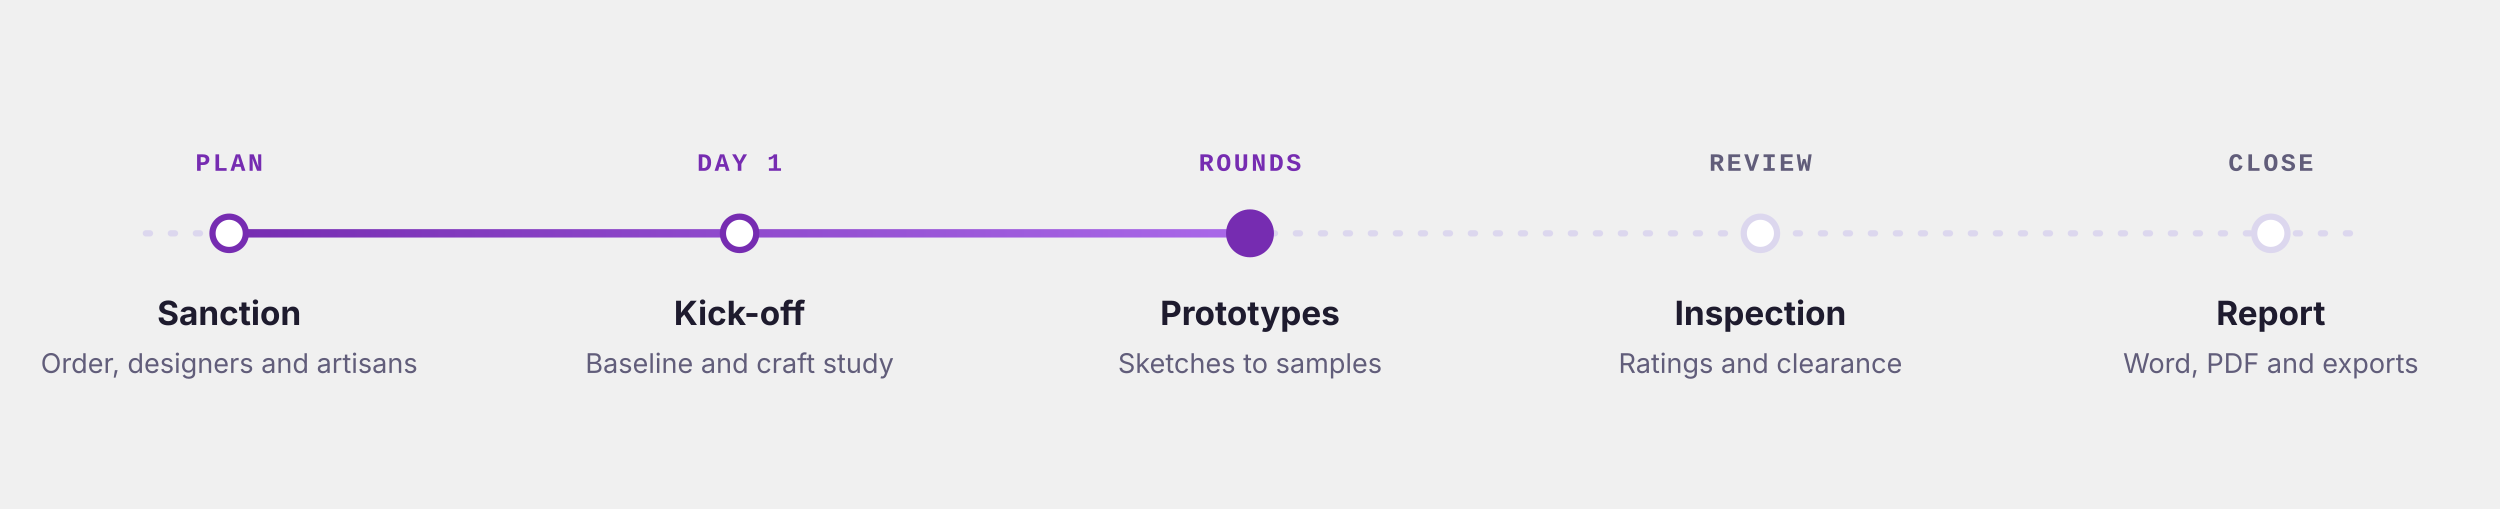
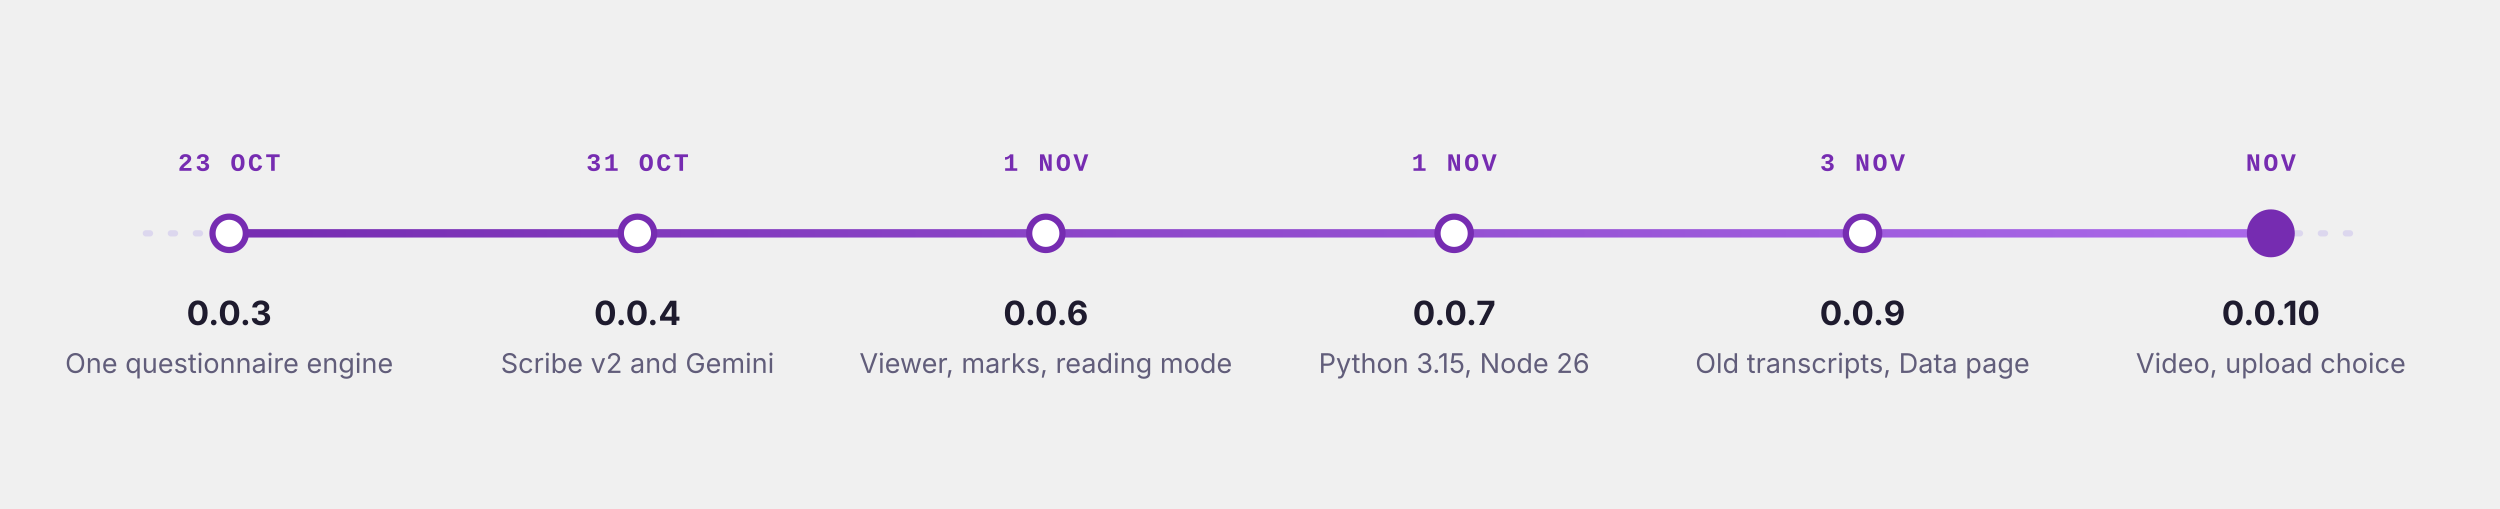
- <svg xmlns="http://www.w3.org/2000/svg" width="1200" height="244" viewBox="0 0 1200 244" role="img" aria-label="A workshop from sanction to report">
+ <svg xmlns="http://www.w3.org/2000/svg" width="1200" height="244" viewBox="0 0 1200 244" role="img" aria-label="Releases: 0.0.3 one questionnaire engine, 0.0.4 the transcript pipeline, 0.0.6 the viewer, 0.0.7 latest runtimes, 0.0.9 old transcripts and the Data page, 0.0.10 video and the upload choice">
  <defs>
-     <style>.d{font-family:'Plus Jakarta Sans','Inter',ui-sans-serif,system-ui,-apple-system,'Segoe UI',Roboto,Helvetica,Arial,sans-serif}.s{font-family:'Inter',ui-sans-serif,system-ui,-apple-system,'Segoe UI',Roboto,Helvetica,Arial,sans-serif}.m{font-family:'JetBrains Mono',ui-monospace,'SFMono-Regular',Menlo,Consolas,'Liberation Mono',monospace}.rise{animation:rise .9s cubic-bezier(.2,.7,.2,1) both}@keyframes rise{from{opacity:0;transform:translateY(12px)}to{opacity:1;transform:translateY(0)}}.prog{stroke-dasharray:490;stroke-dashoffset:0;animation:prog 2.4s cubic-bezier(.4,0,.2,1) .2s both}@keyframes prog{from{stroke-dashoffset:490}to{stroke-dashoffset:0}}.halo{animation:halo 2.4s ease-out infinite;transform-box:fill-box;transform-origin:center}@keyframes halo{0%{transform:scale(1);opacity:.55}100%{transform:scale(2.8);opacity:0}}.ahead{stroke-dasharray:2 10}.r0{animation-delay:0.1s}.r1{animation-delay:0.3s}.r2{animation-delay:0.4s}.r3{animation-delay:0.6s}.r4{animation-delay:0.7s}@media (prefers-reduced-motion:reduce){*{animation:none!important}.smil{display:none}.sweep{fill:url(#still)}}</style>
-     <linearGradient id="pg" gradientUnits="userSpaceOnUse" x1="110" y1="0" x2="600" y2="0">
+     <style>.d{font-family:'Plus Jakarta Sans','Inter',ui-sans-serif,system-ui,-apple-system,'Segoe UI',Roboto,Helvetica,Arial,sans-serif}.s{font-family:'Inter',ui-sans-serif,system-ui,-apple-system,'Segoe UI',Roboto,Helvetica,Arial,sans-serif}.m{font-family:'JetBrains Mono',ui-monospace,'SFMono-Regular',Menlo,Consolas,'Liberation Mono',monospace}.rise{animation:rise .9s cubic-bezier(.2,.7,.2,1) both}@keyframes rise{from{opacity:0;transform:translateY(12px)}to{opacity:1;transform:translateY(0)}}.prog{stroke-dasharray:980;stroke-dashoffset:0;animation:prog 2.4s cubic-bezier(.4,0,.2,1) .2s both}@keyframes prog{from{stroke-dashoffset:980}to{stroke-dashoffset:0}}.halo{animation:halo 2.4s ease-out infinite;transform-box:fill-box;transform-origin:center}@keyframes halo{0%{transform:scale(1);opacity:.55}100%{transform:scale(2.8);opacity:0}}.ahead{stroke-dasharray:2 10}.r0{animation-delay:0.1s}.r1{animation-delay:0.3s}.r2{animation-delay:0.4s}.r3{animation-delay:0.6s}.r4{animation-delay:0.7s}.r5{animation-delay:0.9s}@media (prefers-reduced-motion:reduce){*{animation:none!important}.smil{display:none}.sweep{fill:url(#still)}}</style>
+     <linearGradient id="pg" gradientUnits="userSpaceOnUse" x1="110" y1="0" x2="1090" y2="0">
      <stop offset="0" stop-color="#762CB1" />
      <stop offset="1" stop-color="#AA69E9" />
    </linearGradient>
  </defs>
  <path class="ahead" d="M70 112 H1130" stroke="#DCD7EE" stroke-width="3" stroke-linecap="round" fill="none" />
-   <path class="prog" d="M110 112 H600" stroke="url(#pg)" stroke-width="4" stroke-linecap="round" fill="none" />
+   <path class="prog" d="M110 112 H1090" stroke="url(#pg)" stroke-width="4" stroke-linecap="round" fill="none" />
  <g class="rise r0">
-     <text x="110" y="82" class="m" fill="#762CB1" font-size="12" font-weight="600" letter-spacing="1.2" text-anchor="middle">PLAN</text>
+     <text x="110" y="82" class="m" fill="#762CB1" font-size="12" font-weight="600" letter-spacing="1.2" text-anchor="middle">23 OCT</text>
    <circle cx="110" cy="112" r="8" fill="#FFFFFF" stroke="#762CB1" stroke-width="3" />
-     <text x="110" y="156" class="d" fill="#1E1B2E" font-size="16" font-weight="700" text-anchor="middle">Sanction</text>
-     <text x="110" y="179" class="s" fill="#615D7A" font-size="13" text-anchor="middle">Order, designers and artisans</text>
+     <text x="110" y="156" class="d" fill="#1E1B2E" font-size="16" font-weight="700" text-anchor="middle">0.0.3</text>
+     <text x="110" y="179" class="s" fill="#615D7A" font-size="13" text-anchor="middle">One questionnaire engine</text>
  </g>
  <g class="rise r1">
-     <text x="355" y="82" class="m" fill="#762CB1" font-size="12" font-weight="600" letter-spacing="1.2" text-anchor="middle">DAY 1</text>
-     <circle cx="355" cy="112" r="8" fill="#FFFFFF" stroke="#762CB1" stroke-width="3" />
-     <text x="355" y="156" class="d" fill="#1E1B2E" font-size="16" font-weight="700" text-anchor="middle">Kick-off</text>
-     <text x="355" y="179" class="s" fill="#615D7A" font-size="13" text-anchor="middle">Baseline and craft study</text>
+     <text x="306" y="82" class="m" fill="#762CB1" font-size="12" font-weight="600" letter-spacing="1.2" text-anchor="middle">31 OCT</text>
+     <circle cx="306" cy="112" r="8" fill="#FFFFFF" stroke="#762CB1" stroke-width="3" />
+     <text x="306" y="156" class="d" fill="#1E1B2E" font-size="16" font-weight="700" text-anchor="middle">0.0.4</text>
+     <text x="306" y="179" class="s" fill="#615D7A" font-size="13" text-anchor="middle">Scribe v2 and Gemini</text>
  </g>
  <g class="rise r2">
-     <text x="600" y="82" class="m" fill="#762CB1" font-size="12" font-weight="600" letter-spacing="1.2" text-anchor="middle">ROUNDS</text>
-     <circle class="halo" cx="600" cy="112" r="10" fill="#762CB1" />
-     <circle cx="600" cy="112" r="10" fill="#762CB1" stroke="#762CB1" stroke-width="3" />
-     <text x="600" y="156" class="d" fill="#1E1B2E" font-size="16" font-weight="700" text-anchor="middle">Prototypes</text>
-     <text x="600" y="179" class="s" fill="#615D7A" font-size="13" text-anchor="middle">Sketches to samples</text>
+     <text x="502" y="82" class="m" fill="#762CB1" font-size="12" font-weight="600" letter-spacing="1.2" text-anchor="middle">1 NOV</text>
+     <circle cx="502" cy="112" r="8" fill="#FFFFFF" stroke="#762CB1" stroke-width="3" />
+     <text x="502" y="156" class="d" fill="#1E1B2E" font-size="16" font-weight="700" text-anchor="middle">0.0.6</text>
+     <text x="502" y="179" class="s" fill="#615D7A" font-size="13" text-anchor="middle">Viewer, marks, reading mode</text>
  </g>
  <g class="rise r3">
-     <text x="845" y="82" class="m" fill="#615D7A" font-size="12" font-weight="600" letter-spacing="1.2" text-anchor="middle">REVIEW</text>
-     <circle cx="845" cy="112" r="8" fill="#FFFFFF" stroke="#DCD7EE" stroke-width="3" />
-     <text x="845" y="156" class="d" fill="#1E1B2E" font-size="16" font-weight="700" text-anchor="middle">Inspection</text>
-     <text x="845" y="179" class="s" fill="#615D7A" font-size="13" text-anchor="middle">Ratings and clearance</text>
+     <text x="698" y="82" class="m" fill="#762CB1" font-size="12" font-weight="600" letter-spacing="1.2" text-anchor="middle">1 NOV</text>
+     <circle cx="698" cy="112" r="8" fill="#FFFFFF" stroke="#762CB1" stroke-width="3" />
+     <text x="698" y="156" class="d" fill="#1E1B2E" font-size="16" font-weight="700" text-anchor="middle">0.0.7</text>
+     <text x="698" y="179" class="s" fill="#615D7A" font-size="13" text-anchor="middle">Python 3.15, Node 26</text>
  </g>
  <g class="rise r4">
-     <text x="1090" y="82" class="m" fill="#615D7A" font-size="12" font-weight="600" letter-spacing="1.2" text-anchor="middle">CLOSE</text>
-     <circle cx="1090" cy="112" r="8" fill="#FFFFFF" stroke="#DCD7EE" stroke-width="3" />
-     <text x="1090" y="156" class="d" fill="#1E1B2E" font-size="16" font-weight="700" text-anchor="middle">Report</text>
-     <text x="1090" y="179" class="s" fill="#615D7A" font-size="13" text-anchor="middle">Word, PDF and exports</text>
+     <text x="894" y="82" class="m" fill="#762CB1" font-size="12" font-weight="600" letter-spacing="1.2" text-anchor="middle">3 NOV</text>
+     <circle cx="894" cy="112" r="8" fill="#FFFFFF" stroke="#762CB1" stroke-width="3" />
+     <text x="894" y="156" class="d" fill="#1E1B2E" font-size="16" font-weight="700" text-anchor="middle">0.0.9</text>
+     <text x="894" y="179" class="s" fill="#615D7A" font-size="13" text-anchor="middle">Old transcripts, Data page</text>
+   </g>
+   <g class="rise r5">
+     <text x="1090" y="82" class="m" fill="#762CB1" font-size="12" font-weight="600" letter-spacing="1.2" text-anchor="middle">NOV</text>
+     <circle class="halo" cx="1090" cy="112" r="10" fill="#762CB1" />
+     <circle cx="1090" cy="112" r="10" fill="#762CB1" stroke="#762CB1" stroke-width="3" />
+     <text x="1090" y="156" class="d" fill="#1E1B2E" font-size="16" font-weight="700" text-anchor="middle">0.0.10</text>
+     <text x="1090" y="179" class="s" fill="#615D7A" font-size="13" text-anchor="middle">Video, upload choice</text>
  </g>
</svg>
